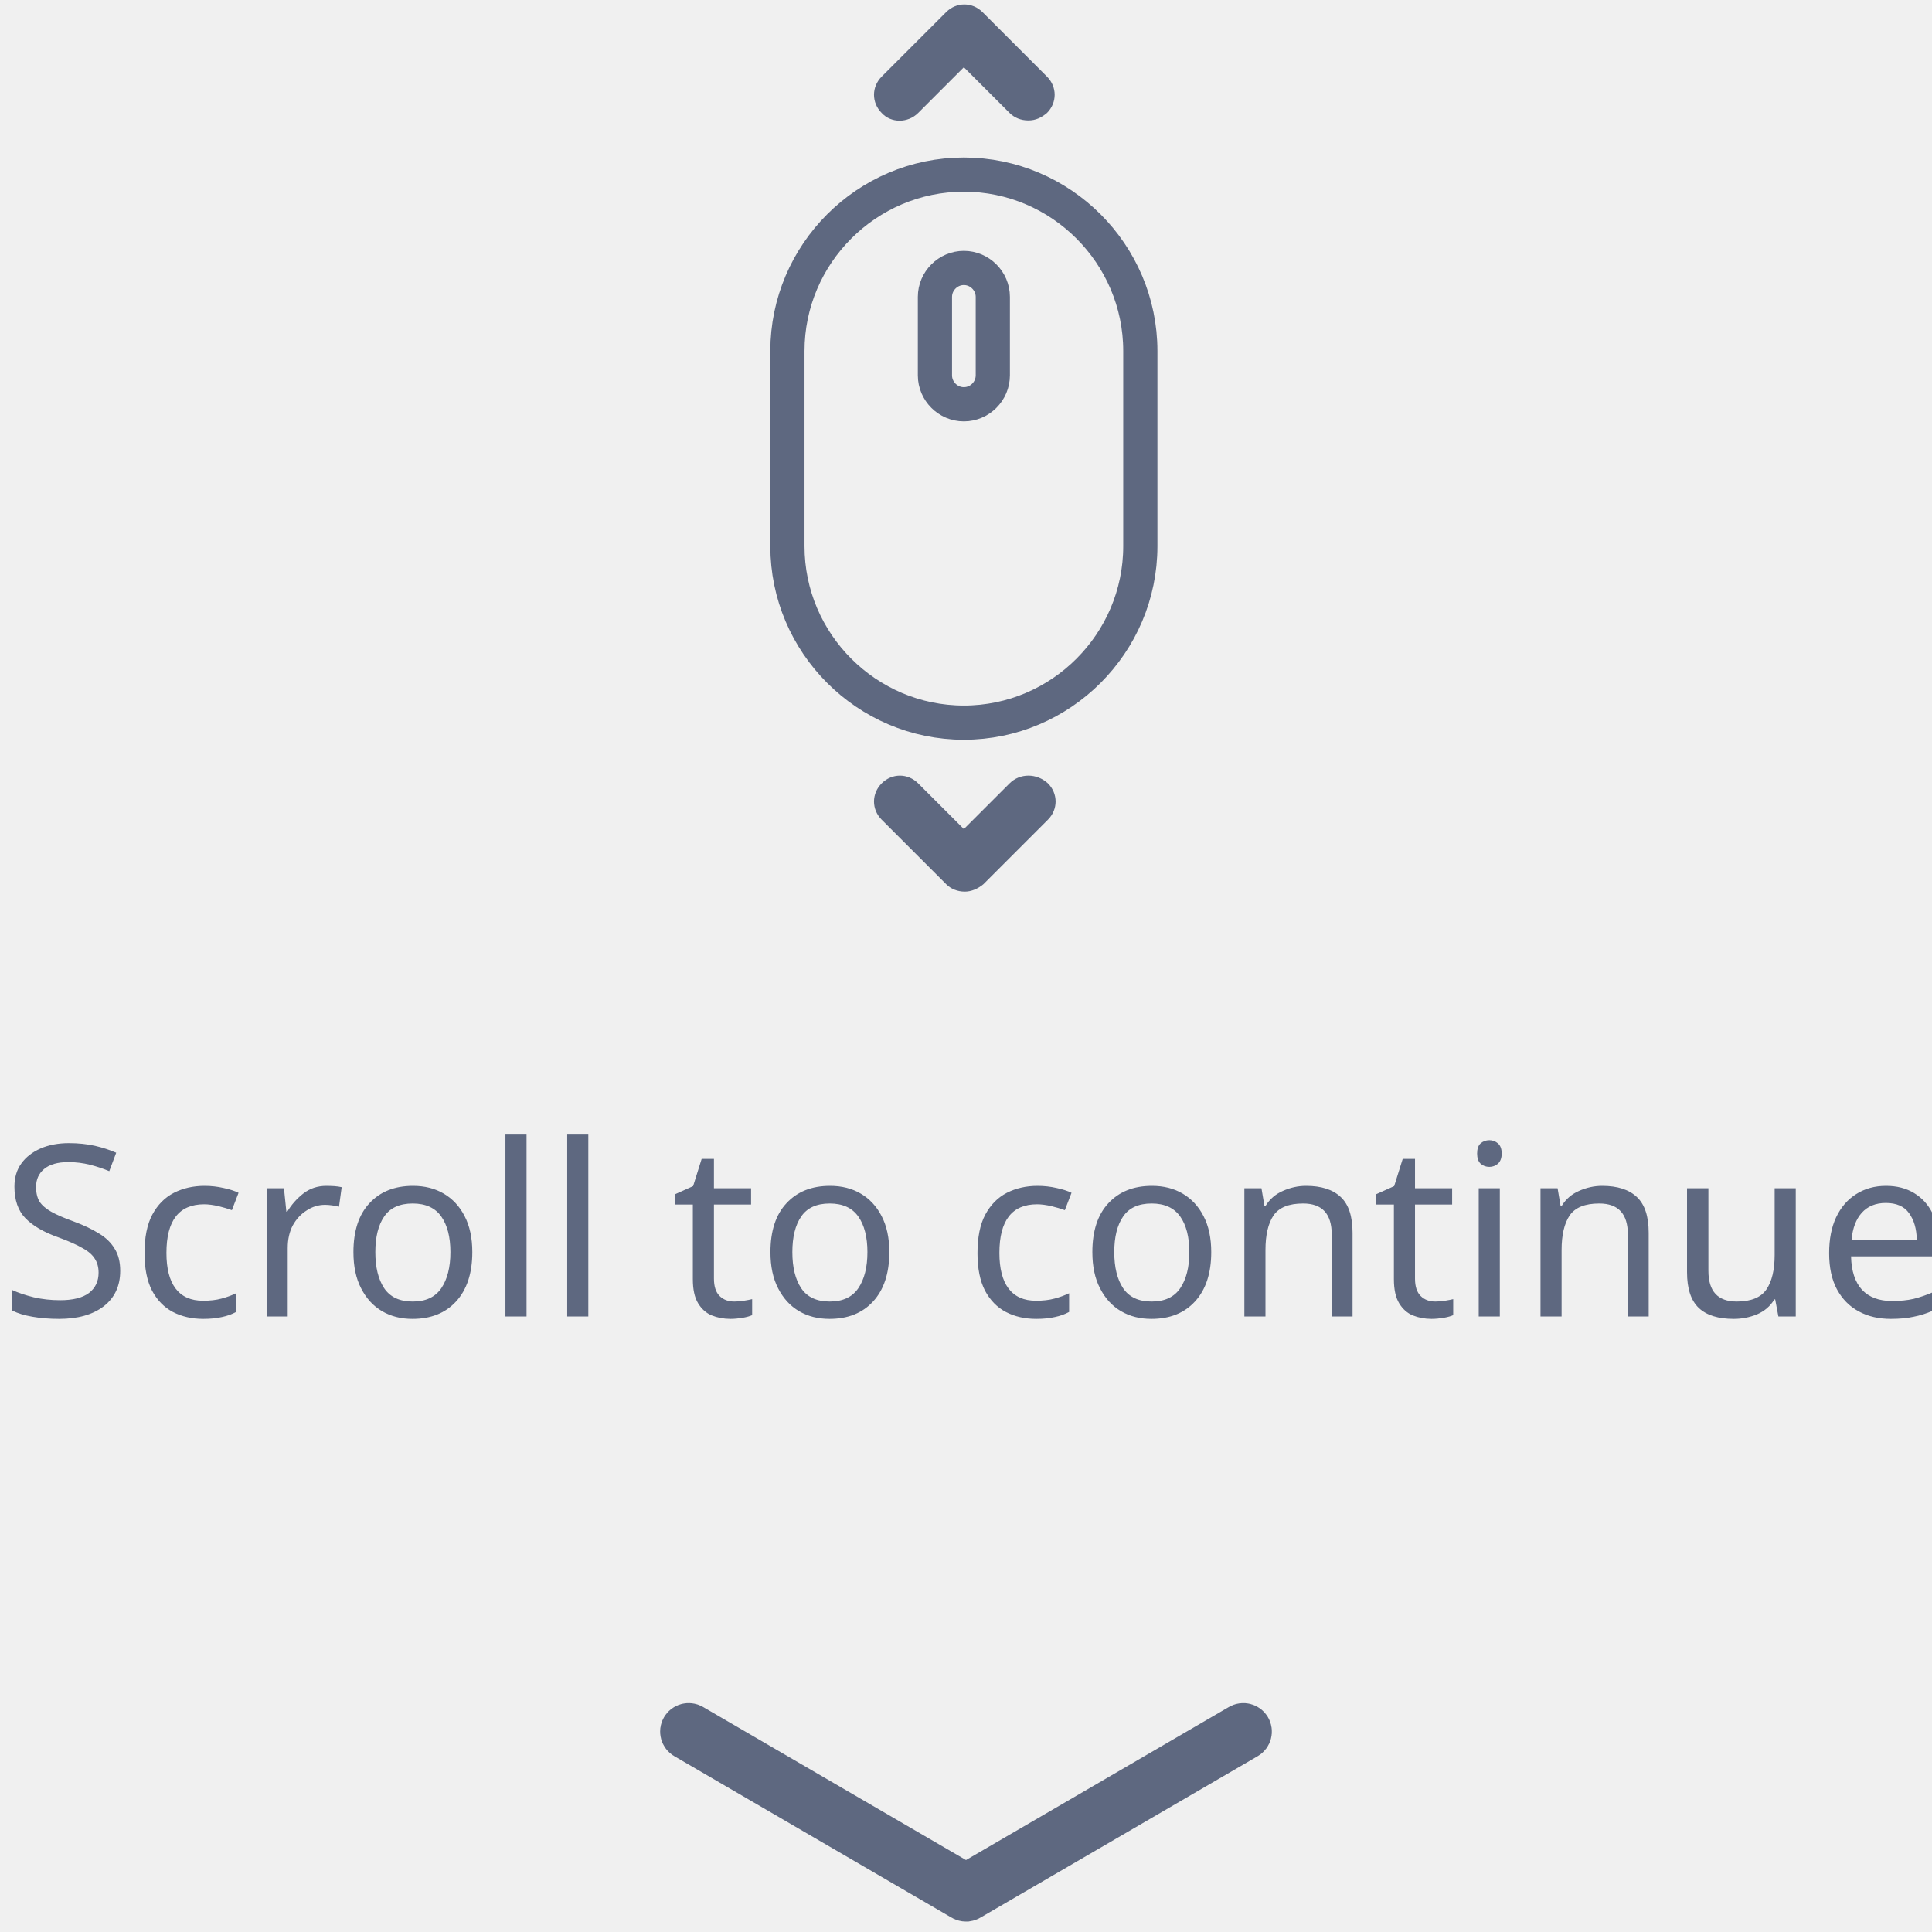
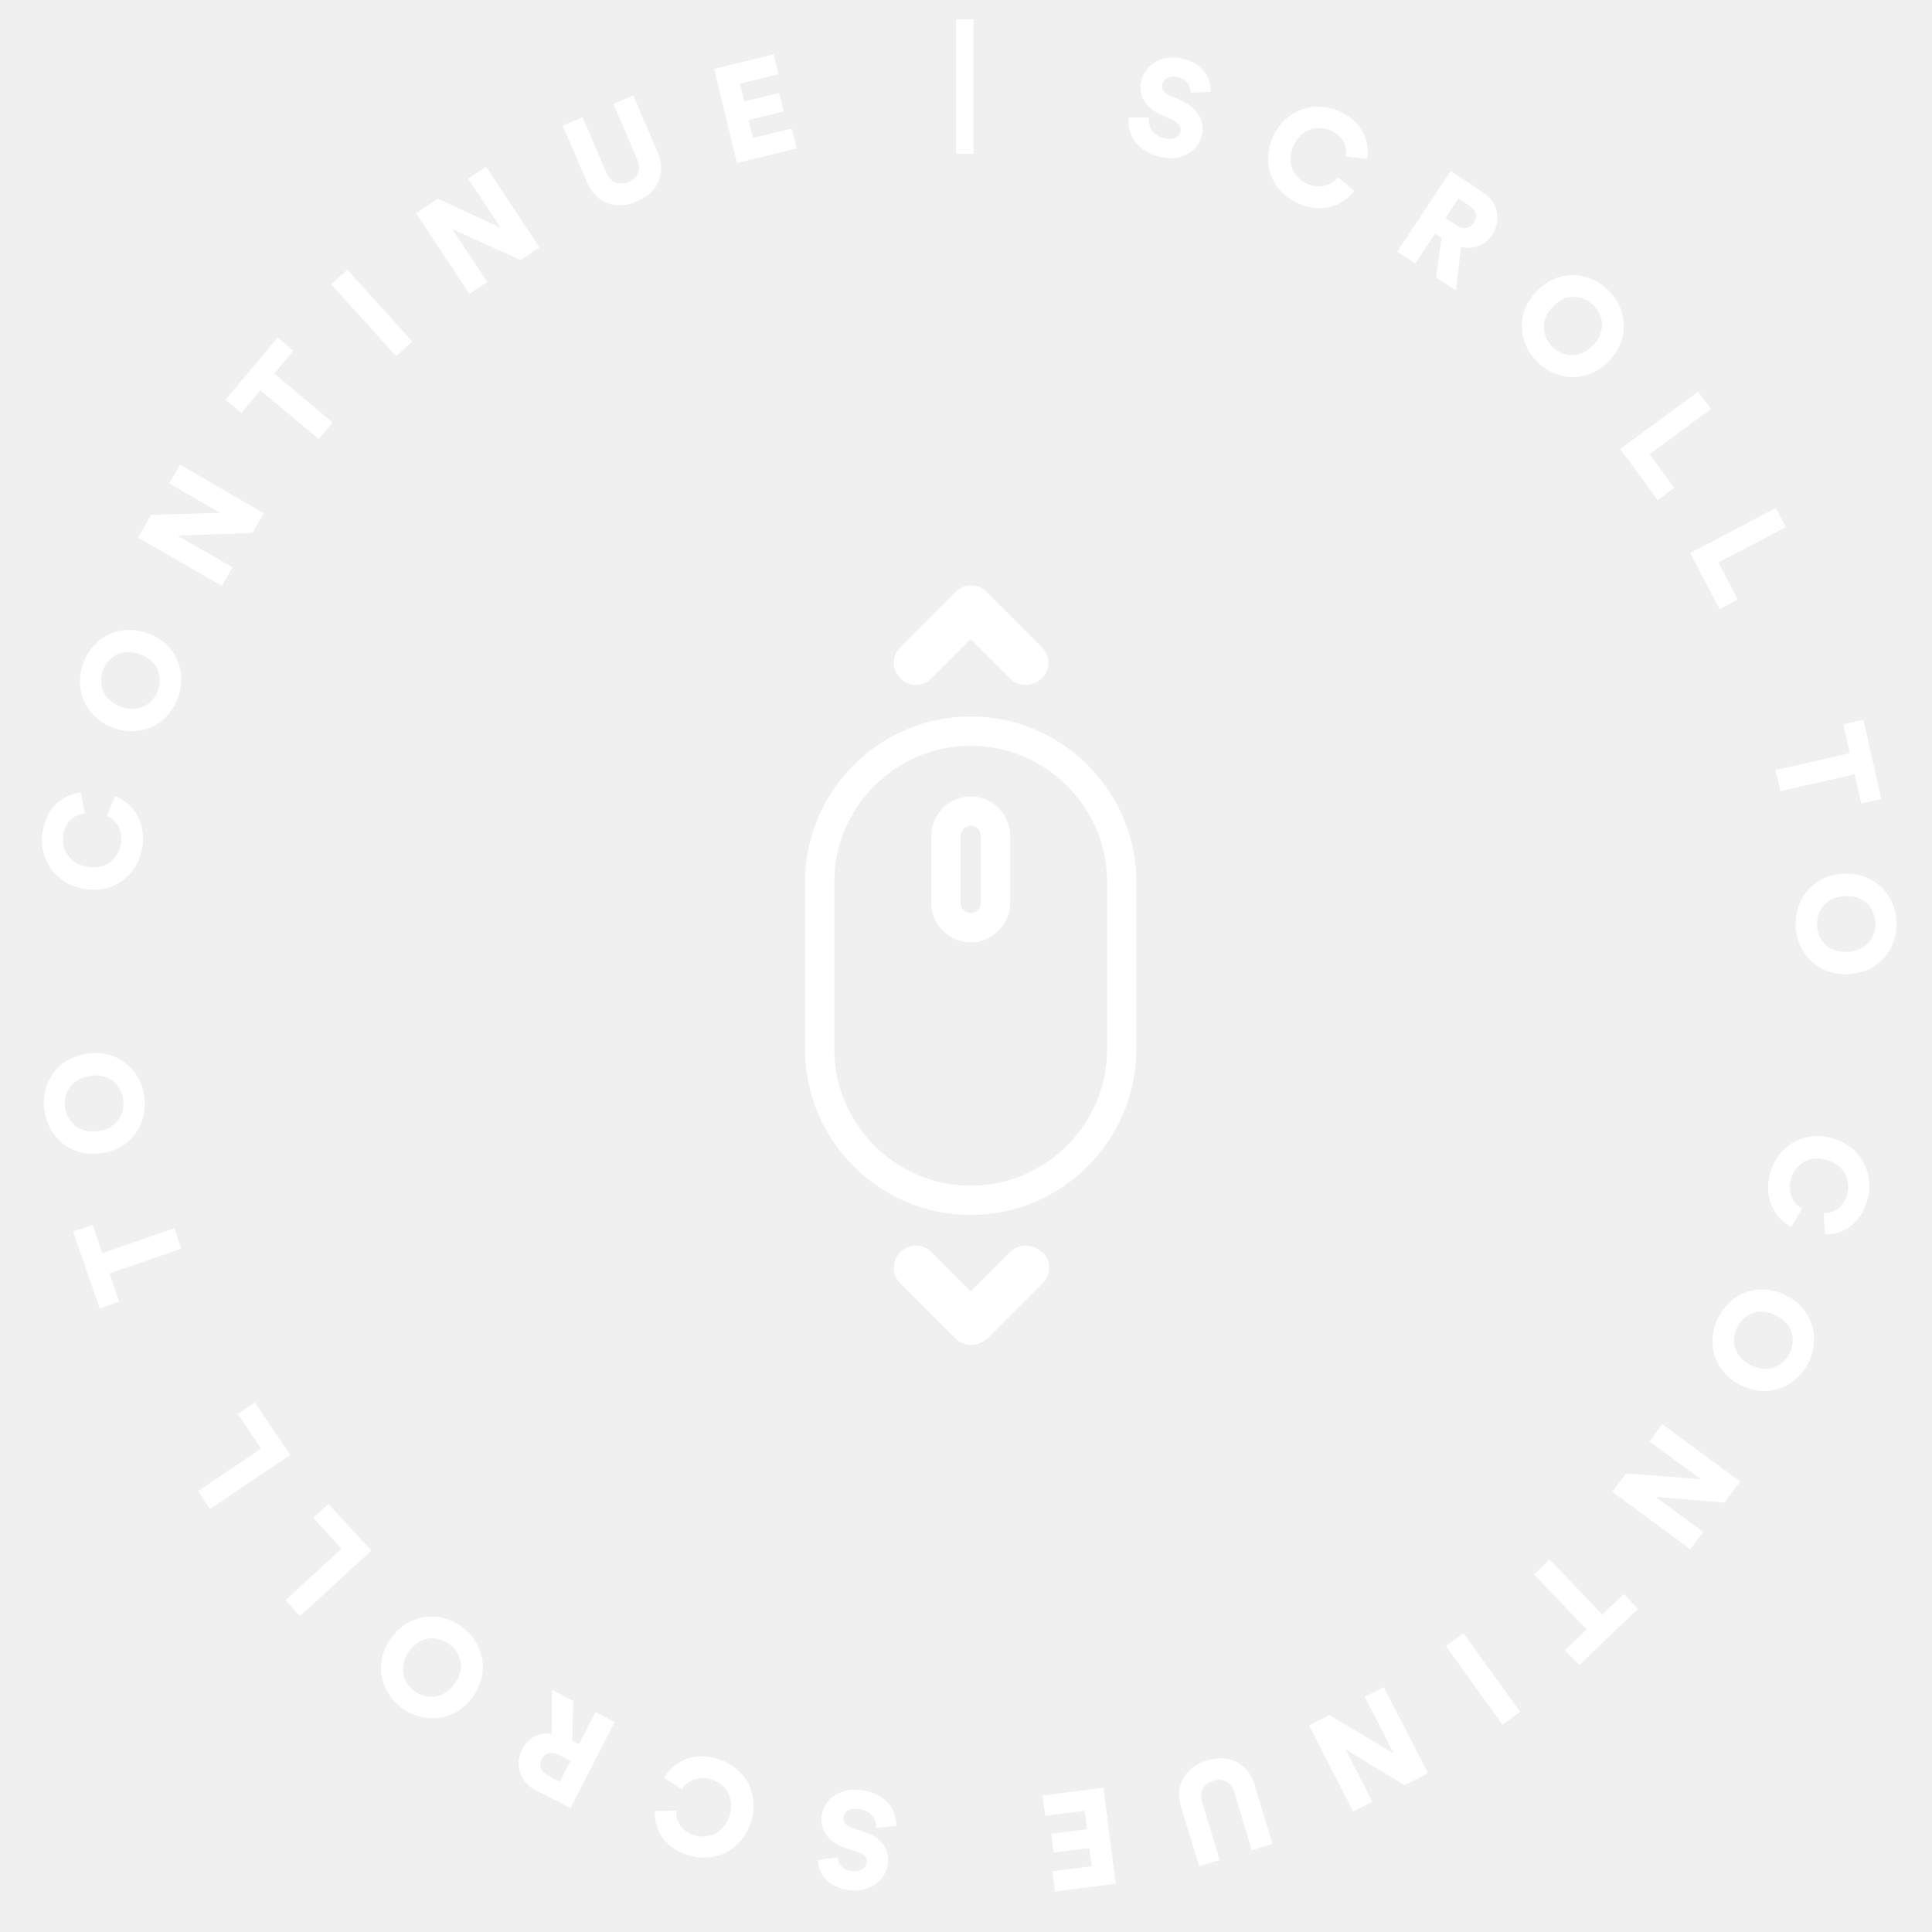
- <svg xmlns="http://www.w3.org/2000/svg" width="113px" height="113px" viewBox="0 0 113 113" version="1.1">
-   <g id="V3" stroke="none" stroke-width="1" fill="none" fill-rule="evenodd">
-     <g id="Intro-Copy-7" transform="translate(-663, -5485)">
-       <g id="Group-28" transform="translate(663, 5485)">
-         <g id="Group-27">
-           <text id="Scroll-to-continue" font-family="CircularStd-Medium, Circular Std" font-size="14" font-weight="400" fill="#5E6880">
-             <tspan x="0" y="77">Scroll to continue</tspan>
-           </text>
-           <g id="Group" transform="translate(46, 0)" fill-rule="nonzero">
-             <path d="M10.375,10.212 C4.696,10.212 0.055,14.853 0.055,20.532 L0.055,31.945 C0.055,37.625 4.696,42.266 10.375,42.266 C16.055,42.266 20.696,37.625 20.696,31.945 L20.696,20.532 C20.696,14.853 16.055,10.212 10.375,10.212 Z M12.068,21.952 C12.068,22.881 11.304,23.645 10.375,23.645 C9.447,23.645 8.683,22.881 8.683,21.952 L8.683,17.365 C8.683,16.437 9.447,15.672 10.375,15.672 C11.304,15.672 12.068,16.437 12.068,17.365 L12.068,21.952 Z" id="Shape" stroke="#5E6880" stroke-width="2" />
-             <path d="M13.051,45.816 L10.375,48.491 L7.7,45.816 C7.099,45.215 6.171,45.215 5.57,45.816 C4.969,46.416 4.969,47.345 5.57,47.945 L9.338,51.713 C9.611,51.986 9.993,52.15 10.43,52.15 C10.812,52.15 11.195,51.986 11.522,51.713 L15.29,47.945 C15.891,47.345 15.891,46.416 15.29,45.816 C14.635,45.215 13.652,45.215 13.051,45.816 Z" id="Path" fill="#5E6880" />
-             <path d="M7.7,6.608 L10.375,3.932 L13.051,6.608 C13.324,6.881 13.706,7.044 14.143,7.044 C14.58,7.044 14.908,6.881 15.235,6.608 C15.836,6.007 15.836,5.078 15.235,4.478 L11.468,0.71 C10.867,0.109 9.939,0.109 9.338,0.71 L5.57,4.478 C4.969,5.078 4.969,6.007 5.57,6.608 C6.116,7.208 7.099,7.208 7.7,6.608 Z" id="Path" fill="#5E6880" />
-           </g>
-         </g>
-         <g id="Combined-Shape-9" transform="translate(40, 101)" fill="#5E6880" fill-rule="nonzero" stroke="#5E6880" stroke-width="2.778">
-           <path d="M32.579,0.038 C32.712,-0.039 32.883,0.005 32.962,0.137 C33.04,0.27 32.995,0.44 32.862,0.517 L32.862,0.517 L16.641,9.962 C16.635,9.966 16.628,9.969 16.622,9.972 C16.612,9.977 16.602,9.981 16.591,9.985 C16.582,9.988 16.573,9.99 16.565,9.992 C16.553,9.995 16.541,9.997 16.529,9.999 C16.52,9.999 16.51,10 16.501,10 C16.491,10 16.481,10 16.471,9.999 C16.459,9.997 16.447,9.995 16.435,9.992 C16.427,9.99 16.418,9.988 16.409,9.985 C16.398,9.981 16.388,9.977 16.378,9.972 C16.372,9.969 16.365,9.966 16.359,9.962 L0.138,0.517 C0.005,0.44 -0.04,0.27 0.038,0.137 C0.117,0.005 0.288,-0.039 0.421,0.038 L16.5,9.4 Z" id="Combined-Shape" />
-         </g>
-       </g>
-     </g>
-   </g>
+ <svg xmlns="http://www.w3.org/2000/svg" width="132" height="132" viewBox="0 0 132 132" fill="none">
+   <path d="M66.321 48.953C60.089 48.953 55 54.042 55 60.274H57C57 55.147 61.194 50.953 66.321 50.953V48.953ZM77.642 60.274C77.642 54.042 72.552 48.953 66.321 48.953V50.953C71.448 50.953 75.642 55.147 75.642 60.274H77.642ZM77.642 71.687V60.274H75.642V71.687H77.642ZM66.321 83.008C72.552 83.008 77.642 77.918 77.642 71.687H75.642C75.642 76.814 71.448 81.008 66.321 81.008V83.008ZM55 71.687C55 77.918 60.089 83.008 66.321 83.008V81.008C61.194 81.008 57 76.814 57 71.687H55ZM55 60.274V71.687H57V60.274H55ZM67.014 61.694C67.014 62.07 66.697 62.387 66.321 62.387V64.387C67.801 64.387 69.014 63.174 69.014 61.694H67.014ZM67.014 57.107V61.694H69.014V57.107H67.014ZM66.321 56.414C66.697 56.414 67.014 56.731 67.014 57.107H69.014C69.014 55.626 67.801 54.414 66.321 54.414V56.414ZM65.628 57.107C65.628 56.731 65.945 56.414 66.321 56.414V54.414C64.84 54.414 63.628 55.626 63.628 57.107H65.628ZM65.628 61.694V57.107H63.628V61.694H65.628ZM66.321 62.387C65.945 62.387 65.628 62.07 65.628 61.694H63.628C63.628 63.174 64.84 64.387 66.321 64.387V62.387Z" fill="white" />
+   <path d="M68.997 85.556L66.321 88.232L63.645 85.556C63.044 84.955 62.116 84.955 61.515 85.556C60.915 86.157 60.915 87.085 61.515 87.686L65.283 91.454C65.556 91.727 65.939 91.891 66.375 91.891C66.758 91.891 67.14 91.727 67.468 91.454L71.236 87.686C71.836 87.085 71.836 86.157 71.236 85.556C70.58 84.955 69.597 84.955 68.997 85.556Z" fill="white" />
+   <path d="M63.645 46.348L66.321 43.672L68.997 46.348C69.27 46.621 69.652 46.785 70.089 46.785C70.526 46.785 70.853 46.621 71.181 46.348C71.782 45.747 71.782 44.819 71.181 44.218L67.413 40.45C66.812 39.85 65.884 39.85 65.283 40.45L61.515 44.218C60.915 44.819 60.915 45.747 61.515 46.348C62.061 46.949 63.044 46.949 63.645 46.348Z" fill="white" />
+   <path d="M55.877 127.092C55.918 127.878 56.413 128.937 58.051 129.146C59.309 129.306 60.511 128.575 60.669 127.335C60.792 126.364 60.211 125.538 59.128 125.184L58.252 124.903C57.828 124.765 57.59 124.49 57.632 124.157C57.684 123.75 58.071 123.517 58.645 123.59C59.542 123.705 59.882 124.284 59.861 124.892L61.243 124.739C61.269 123.802 60.641 122.528 58.828 122.298C57.264 122.099 56.271 123.035 56.141 124.061C56.022 124.996 56.567 125.883 57.786 126.273L58.644 126.551C59.087 126.692 59.251 126.948 59.211 127.263C59.165 127.624 58.77 127.921 58.225 127.852C57.429 127.75 57.245 127.201 57.238 126.89L55.877 127.092Z" fill="white" />
+   <path d="M49.052 120.174C47.093 119.568 45.842 120.645 45.367 121.454L46.593 122.254C46.858 121.838 47.521 121.243 48.617 121.582C49.561 121.874 50.222 122.83 49.855 124.015C49.444 125.342 48.303 125.653 47.457 125.391C46.344 125.047 46.172 124.183 46.209 123.716L44.752 123.724C44.675 124.696 45.135 126.176 47.033 126.763C48.797 127.309 50.707 126.436 51.316 124.467C51.925 122.499 50.87 120.737 49.052 120.174Z" fill="white" />
+   <path d="M39.166 116.201L37.722 115.461L37.696 118.455C36.842 118.342 36.091 118.722 35.683 119.519C35.147 120.565 35.485 121.744 36.647 122.34L38.979 123.535L41.995 117.652L40.684 116.98L39.561 119.17L39.096 118.932L39.166 116.201ZM38.982 120.299L38.251 121.726L37.479 121.331C36.939 121.054 36.789 120.631 37.015 120.192C37.228 119.777 37.671 119.627 38.211 119.903L38.982 120.299Z" fill="white" />
+   <path d="M31.023 115.088C30.185 116.184 29.02 116.08 28.287 115.519C27.561 114.964 27.156 113.867 27.994 112.771C28.833 111.675 29.992 111.786 30.718 112.342C31.451 112.903 31.862 113.992 31.023 115.088ZM32.243 116.01C33.513 114.351 33.083 112.32 31.602 111.187C30.128 110.059 28.055 110.175 26.785 111.834C25.51 113.5 25.94 115.532 27.414 116.659C28.895 117.793 30.968 117.677 32.243 116.01Z" fill="white" />
+   <path d="M22.439 102.755L21.403 103.709L23.335 105.809L19.507 109.333L20.505 110.417L25.369 105.939L22.439 102.755Z" fill="white" />
+   <path d="M17.412 95.817L16.245 96.605L17.841 98.97L13.527 101.881L14.351 103.102L19.832 99.404L17.412 95.817Z" fill="white" />
+   <path d="M6.325 83.688L4.994 84.148L6.809 89.391L8.14 88.931L7.475 87.01L12.392 85.308L11.91 83.916L6.993 85.617L6.325 83.688Z" fill="white" />
+   <path d="M6.731 77.276C5.367 77.487 4.598 76.606 4.457 75.694C4.317 74.791 4.783 73.718 6.147 73.507C7.51 73.296 8.27 74.178 8.41 75.081C8.551 75.993 8.095 77.065 6.731 77.276ZM6.974 78.786C9.038 78.466 10.133 76.701 9.848 74.858C9.563 73.025 7.986 71.674 5.922 71.994C3.848 72.316 2.753 74.08 3.038 75.914C3.323 77.757 4.901 79.107 6.974 78.786Z" fill="white" />
+   <path d="M9.725 57.836C10.014 55.804 8.753 54.74 7.879 54.398L7.283 55.736C7.736 55.932 8.428 56.492 8.267 57.628C8.127 58.607 7.288 59.41 6.06 59.235C4.684 59.039 4.197 57.962 4.322 57.085C4.486 55.931 5.312 55.625 5.778 55.588L5.54 54.15C4.568 54.229 3.18 54.916 2.9 56.883C2.64 58.711 3.804 60.459 5.844 60.749C7.885 61.04 9.457 59.719 9.725 57.836Z" fill="white" />
+   <path d="M8.296 48.297C6.991 47.846 6.723 46.708 7.024 45.835C7.322 44.971 8.236 44.241 9.54 44.691C10.845 45.142 11.104 46.277 10.806 47.141C10.505 48.013 9.6 48.747 8.296 48.297ZM7.806 49.745C9.78 50.427 11.572 49.378 12.181 47.615C12.786 45.861 12.023 43.93 10.048 43.249C8.065 42.564 6.272 43.613 5.667 45.367C5.058 47.13 5.822 49.061 7.806 49.745Z" fill="white" />
+   <path d="M18.024 35.059L12.298 31.755L11.561 33.031L15.043 35.039L10.322 35.179L9.427 36.73L15.153 40.034L15.885 38.766L12.121 36.594L17.246 36.408L18.024 35.059Z" fill="white" />
+   <path d="M20.044 23.96L18.965 23.057L15.403 27.311L16.483 28.215L17.788 26.656L21.778 29.996L22.723 28.866L18.733 25.526L20.044 23.96Z" fill="white" />
+   <path d="M28.168 23.334L23.734 18.429L22.628 19.429L27.061 24.334L28.168 23.334Z" fill="white" />
+   <path d="M36.861 16.909L33.213 11.395L31.985 12.208L34.202 15.56L29.916 13.577L28.422 14.565L32.071 20.078L33.292 19.271L30.894 15.646L35.563 17.768L36.861 16.909Z" fill="white" />
+   <path d="M43.52 13.764C44.857 13.19 45.583 11.925 44.929 10.4L43.264 6.517L41.91 7.098L43.527 10.869C43.843 11.606 43.59 12.151 42.947 12.427C42.304 12.702 41.734 12.51 41.419 11.773L39.801 8.002L38.447 8.583L40.112 12.465C40.766 13.991 42.183 14.337 43.52 13.764Z" fill="white" />
+   <path d="M54.426 10.146L54.097 8.786L51.45 9.426L51.152 8.193L53.545 7.615L53.24 6.355L50.847 6.933L50.551 5.71L53.189 5.072L52.862 3.721L48.793 4.705L50.347 11.132L54.426 10.146Z" fill="white" />
+   <path d="M66.507 10.511V1.325L65.332 1.325V10.511H66.507Z" fill="white" />
+   <path d="M82.711 6.28C82.757 5.494 82.382 4.387 80.778 3.999C79.545 3.701 78.27 4.294 77.976 5.509C77.746 6.46 78.232 7.346 79.269 7.817L80.109 8.193C80.515 8.377 80.721 8.677 80.642 9.003C80.546 9.402 80.136 9.59 79.574 9.454C78.695 9.242 78.421 8.629 78.509 8.026L77.118 8.026C76.989 8.954 77.472 10.289 79.249 10.719C80.781 11.089 81.871 10.269 82.115 9.263C82.336 8.348 81.892 7.406 80.723 6.883L79.902 6.512C79.477 6.323 79.342 6.05 79.416 5.742C79.502 5.388 79.927 5.136 80.462 5.266C81.242 5.454 81.364 6.021 81.336 6.331L82.711 6.28Z" fill="white" />
+   <path d="M88.73 13.909C90.611 14.729 91.973 13.796 92.534 13.044L91.404 12.114C91.094 12.498 90.37 13.017 89.318 12.559C88.412 12.164 87.861 11.14 88.356 10.003C88.911 8.73 90.079 8.547 90.892 8.901C91.96 9.366 92.036 10.243 91.947 10.703L93.396 10.857C93.579 9.899 93.286 8.377 91.465 7.584C89.772 6.847 87.778 7.503 86.954 9.393C86.131 11.282 86.986 13.149 88.73 13.909Z" fill="white" />
+   <path d="M98.117 18.95L99.47 19.845L99.827 16.872C100.663 17.079 101.451 16.784 101.945 16.037C102.593 15.057 102.387 13.847 101.299 13.127L99.113 11.681L95.465 17.195L96.694 18.008L98.052 15.955L98.488 16.243L98.117 18.95ZM98.752 14.897L99.637 13.559L100.36 14.038C100.866 14.373 100.968 14.809 100.696 15.221C100.438 15.61 99.981 15.71 99.475 15.376L98.752 14.897Z" fill="white" />
+   <path d="M106.086 20.957C107.041 19.961 108.187 20.193 108.854 20.832C109.514 21.464 109.795 22.599 108.841 23.596C107.886 24.592 106.746 24.353 106.087 23.721C105.42 23.082 105.132 21.954 106.086 20.957ZM104.976 19.906C103.531 21.415 103.733 23.481 105.08 24.771C106.42 26.055 108.494 26.169 109.939 24.66C111.39 23.145 111.187 21.078 109.847 19.795C108.5 18.505 106.427 18.391 104.976 19.906Z" fill="white" />
+   <path d="M113.256 34.162L114.391 33.329L112.702 31.029L116.896 27.95L116.025 26.762L110.695 30.675L113.256 34.162Z" fill="white" />
+   <path d="M117.485 41.614L118.732 40.96L117.407 38.432L122.016 36.017L121.332 34.712L115.476 37.781L117.485 41.614Z" fill="white" />
+   <path d="M127.164 54.895L128.537 54.584L127.313 49.172L125.94 49.483L126.388 51.466L121.313 52.614L121.638 54.051L126.713 52.903L127.164 54.895Z" fill="white" />
+   <path d="M126.052 61.221C127.431 61.162 128.098 62.123 128.137 63.045C128.177 63.958 127.595 64.972 126.216 65.032C124.837 65.091 124.18 64.13 124.141 63.217C124.101 62.295 124.673 61.281 126.052 61.221ZM125.977 59.694C123.89 59.784 122.607 61.416 122.687 63.28C122.767 65.134 124.186 66.65 126.273 66.56C128.369 66.47 129.652 64.837 129.572 62.983C129.492 61.12 128.073 59.603 125.977 59.694Z" fill="white" />
+   <path d="M120.928 80.214C120.416 82.201 121.552 83.398 122.383 83.834L123.123 82.571C122.695 82.326 122.068 81.692 122.354 80.582C122.601 79.624 123.524 78.918 124.725 79.228C126.071 79.574 126.436 80.699 126.215 81.557C125.924 82.686 125.07 82.899 124.602 82.884L124.68 84.339C125.654 84.369 127.11 83.838 127.606 81.915C128.066 80.127 127.102 78.261 125.107 77.747C123.111 77.233 121.402 78.372 120.928 80.214Z" fill="white" />
+   <path d="M121.295 89.849C122.542 90.441 122.682 91.602 122.286 92.436C121.895 93.261 120.906 93.886 119.66 93.295C118.413 92.703 118.28 91.546 118.672 90.721C119.068 89.887 120.048 89.257 121.295 89.849ZM121.942 88.463C120.055 87.568 118.158 88.412 117.358 90.097C116.562 91.773 117.108 93.777 118.995 94.672C120.891 95.572 122.788 94.728 123.584 93.052C124.383 91.367 123.838 89.363 121.942 88.463Z" fill="white" />
+   <path d="M110.163 101.931L115.489 105.848L116.362 104.661L113.124 102.28L117.832 102.663L118.892 101.22L113.566 97.303L112.699 98.483L116.199 101.057L111.085 100.676L110.163 101.931Z" fill="white" />
+   <path d="M106.929 112.741L107.902 113.759L111.912 109.924L110.939 108.906L109.47 110.311L105.873 106.551L104.808 107.569L108.405 111.33L106.929 112.741Z" fill="white" />
+   <path d="M98.786 112.466L102.65 117.83L103.861 116.958L99.997 111.594L98.786 112.466Z" fill="white" />
+   <path d="M89.436 117.889L92.452 123.772L93.763 123.1L91.93 119.524L95.971 121.968L97.564 121.151L94.547 115.268L93.244 115.936L95.227 119.803L90.821 117.178L89.436 117.889Z" fill="white" />
+   <path d="M82.47 120.279C81.078 120.701 80.217 121.878 80.699 123.466L81.924 127.509L83.334 127.082L82.144 123.155C81.911 122.387 82.223 121.874 82.892 121.671C83.562 121.468 84.106 121.722 84.339 122.489L85.53 126.416L86.94 125.988L85.714 121.946C85.232 120.357 83.862 119.857 82.47 120.279Z" fill="white" />
+   <path d="M71.232 122.673L71.408 124.06L74.109 123.717L74.269 124.975L71.827 125.285L71.991 126.571L74.433 126.261L74.592 127.509L71.9 127.852L72.075 129.23L76.229 128.702L75.394 122.143L71.232 122.673Z" fill="white" />
</svg>
